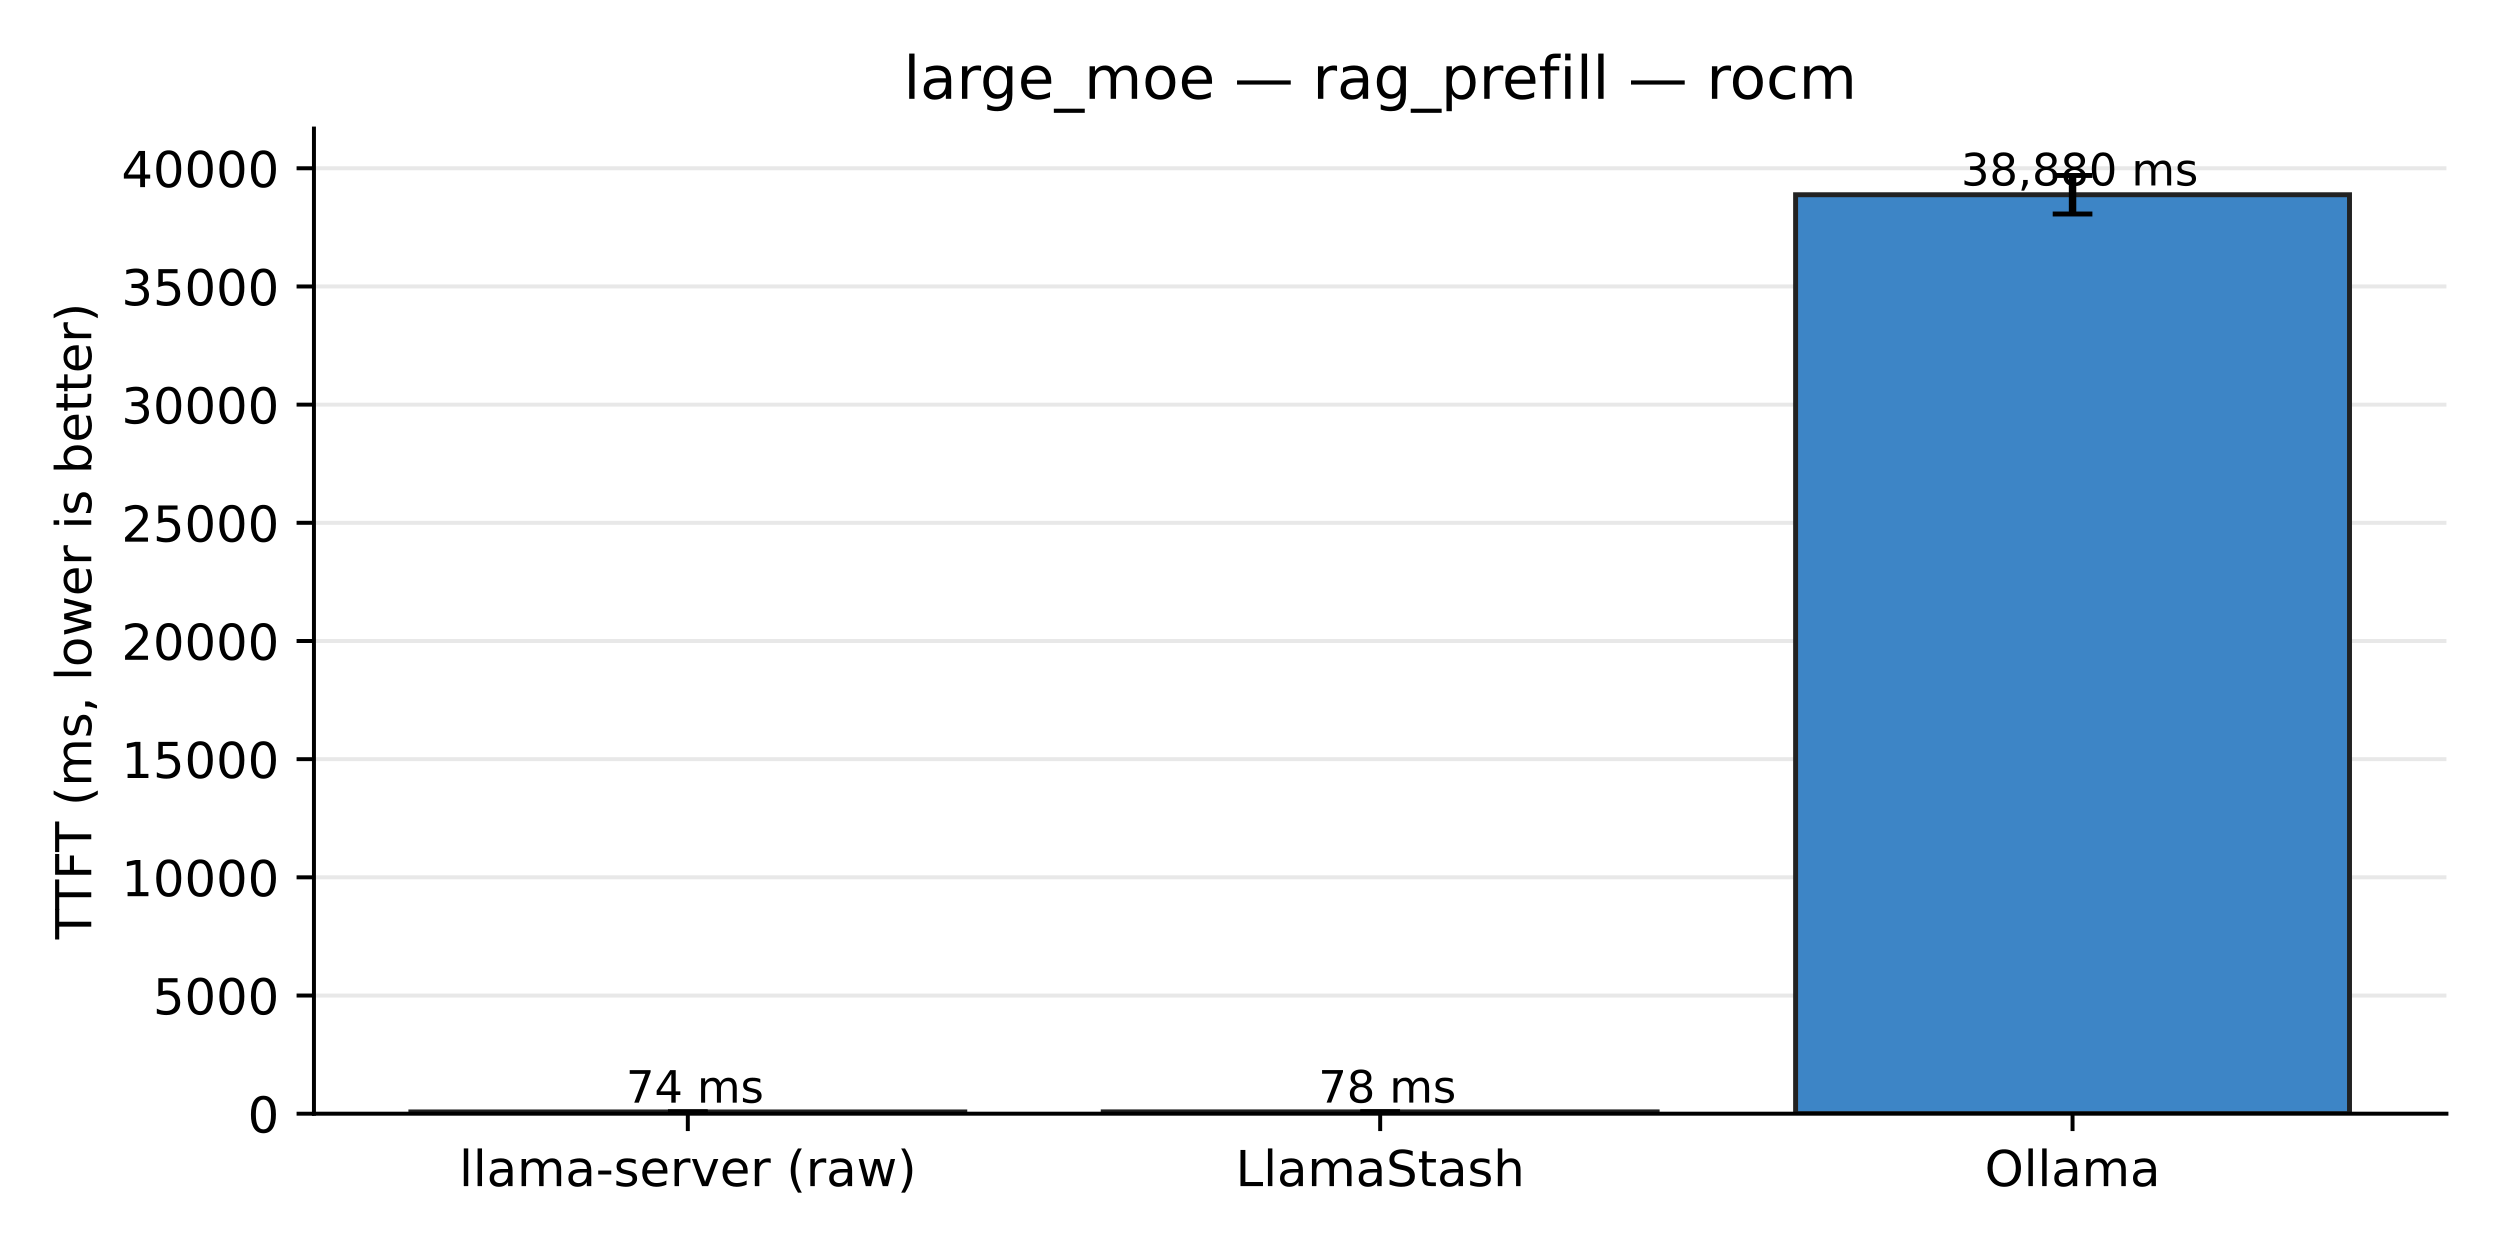
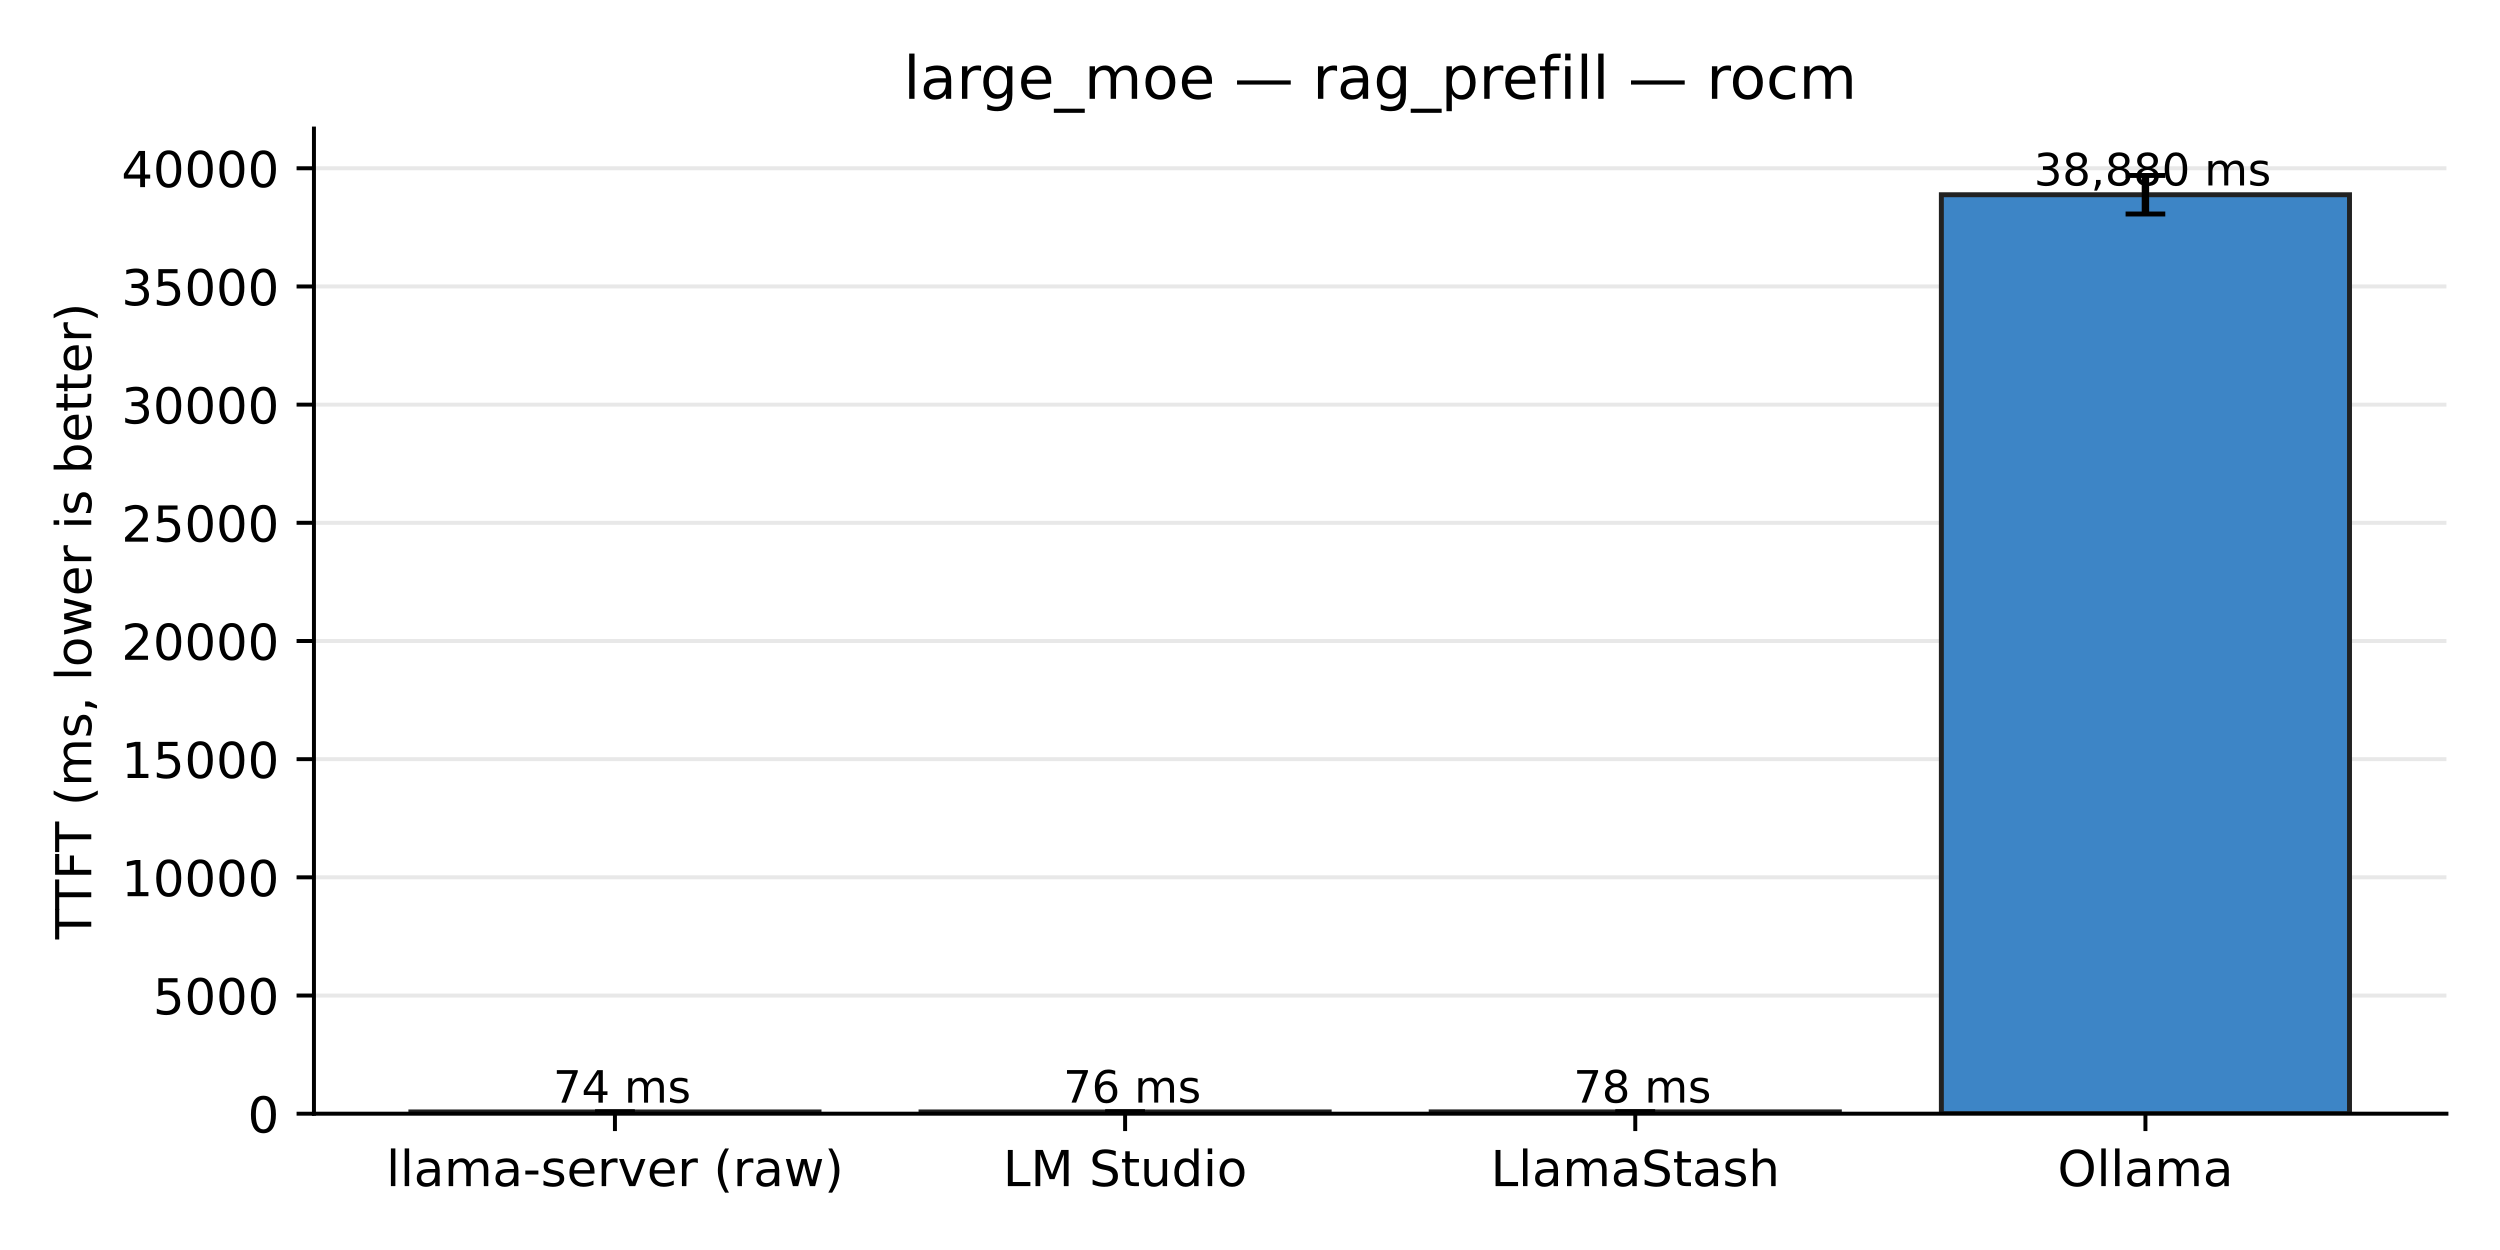
<svg xmlns="http://www.w3.org/2000/svg" xmlns:xlink="http://www.w3.org/1999/xlink" width="504pt" height="252pt" viewBox="0 0 504 252" version="1.1">
  <defs>
    <style type="text/css">*{stroke-linejoin: round; stroke-linecap: butt}</style>
  </defs>
  <g id="figure_1">
    <g id="patch_1">
      <path d="M 0 252  L 504 252  L 504 0  L 0 0  z " style="fill: #ffffff" />
    </g>
    <g id="axes_1">
      <g id="patch_2">
        <path d="M 63.291 224.522  L 493.2 224.522  L 493.2 25.918  L 63.291 25.918  z " style="fill: #ffffff" />
      </g>
      <g id="matplotlib.axis_1">
        <g id="xtick_1">
          <g id="line2d_1">
            <defs>
-               <path id="mdbee679a60" d="M 0 0  L 0 3.5  " style="stroke: #000000; stroke-width: 0.8" />
+               <path id="m049ef0903c" d="M 0 0  L 0 3.5  " style="stroke: #000000; stroke-width: 0.8" />
            </defs>
            <g>
-               <use xlink:href="#mdbee679a60" x="138.664" y="224.522" style="stroke: #000000; stroke-width: 0.8" />
+               <use xlink:href="#m049ef0903c" x="123.972" y="224.522" style="stroke: #000000; stroke-width: 0.8" />
            </g>
          </g>
          <g id="text_1">
-             <g transform="translate(92.55653 239.1203) scale(0.1 -0.1)">
+             <g transform="translate(77.8638 239.1203) scale(0.1 -0.1)">
              <defs>
                <path id="DejaVuSans-6c" d="M 603 4863  L 1178 4863  L 1178 0  L 603 0  L 603 4863  z " transform="scale(0.015625)" />
                <path id="DejaVuSans-61" d="M 2194 1759  Q 1497 1759 1228 1600  Q 959 1441 959 1056  Q 959 750 1161 570  Q 1363 391 1709 391  Q 2188 391 2477 730  Q 2766 1069 2766 1631  L 2766 1759  L 2194 1759  z M 3341 1997  L 3341 0  L 2766 0  L 2766 531  Q 2569 213 2275 61  Q 1981 -91 1556 -91  Q 1019 -91 701 211  Q 384 513 384 1019  Q 384 1609 779 1909  Q 1175 2209 1959 2209  L 2766 2209  L 2766 2266  Q 2766 2663 2505 2880  Q 2244 3097 1772 3097  Q 1472 3097 1187 3025  Q 903 2953 641 2809  L 641 3341  Q 956 3463 1253 3523  Q 1550 3584 1831 3584  Q 2591 3584 2966 3190  Q 3341 2797 3341 1997  z " transform="scale(0.015625)" />
                <path id="DejaVuSans-6d" d="M 3328 2828  Q 3544 3216 3844 3400  Q 4144 3584 4550 3584  Q 5097 3584 5394 3201  Q 5691 2819 5691 2113  L 5691 0  L 5113 0  L 5113 2094  Q 5113 2597 4934 2840  Q 4756 3084 4391 3084  Q 3944 3084 3684 2787  Q 3425 2491 3425 1978  L 3425 0  L 2847 0  L 2847 2094  Q 2847 2600 2669 2842  Q 2491 3084 2119 3084  Q 1678 3084 1418 2786  Q 1159 2488 1159 1978  L 1159 0  L 581 0  L 581 3500  L 1159 3500  L 1159 2956  Q 1356 3278 1631 3431  Q 1906 3584 2284 3584  Q 2666 3584 2933 3390  Q 3200 3197 3328 2828  z " transform="scale(0.015625)" />
                <path id="DejaVuSans-2d" d="M 313 2009  L 1997 2009  L 1997 1497  L 313 1497  L 313 2009  z " transform="scale(0.015625)" />
                <path id="DejaVuSans-73" d="M 2834 3397  L 2834 2853  Q 2591 2978 2328 3040  Q 2066 3103 1784 3103  Q 1356 3103 1142 2972  Q 928 2841 928 2578  Q 928 2378 1081 2264  Q 1234 2150 1697 2047  L 1894 2003  Q 2506 1872 2764 1633  Q 3022 1394 3022 966  Q 3022 478 2636 193  Q 2250 -91 1575 -91  Q 1294 -91 989 -36  Q 684 19 347 128  L 347 722  Q 666 556 975 473  Q 1284 391 1588 391  Q 1994 391 2212 530  Q 2431 669 2431 922  Q 2431 1156 2273 1281  Q 2116 1406 1581 1522  L 1381 1569  Q 847 1681 609 1914  Q 372 2147 372 2553  Q 372 3047 722 3315  Q 1072 3584 1716 3584  Q 2034 3584 2315 3537  Q 2597 3491 2834 3397  z " transform="scale(0.015625)" />
                <path id="DejaVuSans-65" d="M 3597 1894  L 3597 1613  L 953 1613  Q 991 1019 1311 708  Q 1631 397 2203 397  Q 2534 397 2845 478  Q 3156 559 3463 722  L 3463 178  Q 3153 47 2828 -22  Q 2503 -91 2169 -91  Q 1331 -91 842 396  Q 353 884 353 1716  Q 353 2575 817 3079  Q 1281 3584 2069 3584  Q 2775 3584 3186 3129  Q 3597 2675 3597 1894  z M 3022 2063  Q 3016 2534 2758 2815  Q 2500 3097 2075 3097  Q 1594 3097 1305 2825  Q 1016 2553 972 2059  L 3022 2063  z " transform="scale(0.015625)" />
                <path id="DejaVuSans-72" d="M 2631 2963  Q 2534 3019 2420 3045  Q 2306 3072 2169 3072  Q 1681 3072 1420 2755  Q 1159 2438 1159 1844  L 1159 0  L 581 0  L 581 3500  L 1159 3500  L 1159 2956  Q 1341 3275 1631 3429  Q 1922 3584 2338 3584  Q 2397 3584 2469 3576  Q 2541 3569 2628 3553  L 2631 2963  z " transform="scale(0.015625)" />
                <path id="DejaVuSans-76" d="M 191 3500  L 800 3500  L 1894 563  L 2988 3500  L 3597 3500  L 2284 0  L 1503 0  L 191 3500  z " transform="scale(0.015625)" />
                <path id="DejaVuSans-20" transform="scale(0.015625)" />
                <path id="DejaVuSans-28" d="M 1984 4856  Q 1566 4138 1362 3434  Q 1159 2731 1159 2009  Q 1159 1288 1364 580  Q 1569 -128 1984 -844  L 1484 -844  Q 1016 -109 783 600  Q 550 1309 550 2009  Q 550 2706 781 3412  Q 1013 4119 1484 4856  L 1984 4856  z " transform="scale(0.015625)" />
                <path id="DejaVuSans-77" d="M 269 3500  L 844 3500  L 1563 769  L 2278 3500  L 2956 3500  L 3675 769  L 4391 3500  L 4966 3500  L 4050 0  L 3372 0  L 2619 2869  L 1863 0  L 1184 0  L 269 3500  z " transform="scale(0.015625)" />
                <path id="DejaVuSans-29" d="M 513 4856  L 1013 4856  Q 1481 4119 1714 3412  Q 1947 2706 1947 2009  Q 1947 1309 1714 600  Q 1481 -109 1013 -844  L 513 -844  Q 928 -128 1133 580  Q 1338 1288 1338 2009  Q 1338 2731 1133 3434  Q 928 4138 513 4856  z " transform="scale(0.015625)" />
              </defs>
              <use xlink:href="#DejaVuSans-6c" />
              <use xlink:href="#DejaVuSans-6c" transform="translate(27.7832 0)" />
              <use xlink:href="#DejaVuSans-61" transform="translate(55.56641 0)" />
              <use xlink:href="#DejaVuSans-6d" transform="translate(116.8457 0)" />
              <use xlink:href="#DejaVuSans-61" transform="translate(214.2578 0)" />
              <use xlink:href="#DejaVuSans-2d" transform="translate(275.5371 0)" />
              <use xlink:href="#DejaVuSans-73" transform="translate(311.6211 0)" />
              <use xlink:href="#DejaVuSans-65" transform="translate(363.7207 0)" />
              <use xlink:href="#DejaVuSans-72" transform="translate(425.2441 0)" />
              <use xlink:href="#DejaVuSans-76" transform="translate(466.3574 0)" />
              <use xlink:href="#DejaVuSans-65" transform="translate(525.5371 0)" />
              <use xlink:href="#DejaVuSans-72" transform="translate(587.0605 0)" />
              <use xlink:href="#DejaVuSans-20" transform="translate(628.1738 0)" />
              <use xlink:href="#DejaVuSans-28" transform="translate(659.9609 0)" />
              <use xlink:href="#DejaVuSans-72" transform="translate(698.9746 0)" />
              <use xlink:href="#DejaVuSans-61" transform="translate(740.0879 0)" />
              <use xlink:href="#DejaVuSans-77" transform="translate(801.3672 0)" />
              <use xlink:href="#DejaVuSans-29" transform="translate(883.1543 0)" />
            </g>
          </g>
        </g>
        <g id="xtick_2">
          <g id="line2d_2">
            <g>
-               <use xlink:href="#mdbee679a60" x="278.245" y="224.522" style="stroke: #000000; stroke-width: 0.8" />
+               <use xlink:href="#m049ef0903c" x="226.821" y="224.522" style="stroke: #000000; stroke-width: 0.8" />
            </g>
          </g>
          <g id="text_2">
-             <g transform="translate(249.1 239.1203) scale(0.1 -0.1)">
+             <g transform="translate(202.2059 239.1203) scale(0.1 -0.1)">
              <defs>
                <path id="DejaVuSans-4c" d="M 628 4666  L 1259 4666  L 1259 531  L 3531 531  L 3531 0  L 628 0  L 628 4666  z " transform="scale(0.015625)" />
+                 <path id="DejaVuSans-4d" d="M 628 4666  L 1569 4666  L 2759 1491  L 3956 4666  L 4897 4666  L 4897 0  L 4281 0  L 4281 4097  L 3078 897  L 2444 897  L 1241 4097  L 1241 0  L 628 0  L 628 4666  z " transform="scale(0.015625)" />
                <path id="DejaVuSans-53" d="M 3425 4513  L 3425 3897  Q 3066 4069 2747 4153  Q 2428 4238 2131 4238  Q 1616 4238 1336 4038  Q 1056 3838 1056 3469  Q 1056 3159 1242 3001  Q 1428 2844 1947 2747  L 2328 2669  Q 3034 2534 3370 2195  Q 3706 1856 3706 1288  Q 3706 609 3251 259  Q 2797 -91 1919 -91  Q 1588 -91 1214 -16  Q 841 59 441 206  L 441 856  Q 825 641 1194 531  Q 1563 422 1919 422  Q 2459 422 2753 634  Q 3047 847 3047 1241  Q 3047 1584 2836 1778  Q 2625 1972 2144 2069  L 1759 2144  Q 1053 2284 737 2584  Q 422 2884 422 3419  Q 422 4038 858 4394  Q 1294 4750 2059 4750  Q 2388 4750 2728 4690  Q 3069 4631 3425 4513  z " transform="scale(0.015625)" />
                <path id="DejaVuSans-74" d="M 1172 4494  L 1172 3500  L 2356 3500  L 2356 3053  L 1172 3053  L 1172 1153  Q 1172 725 1289 603  Q 1406 481 1766 481  L 2356 481  L 2356 0  L 1766 0  Q 1100 0 847 248  Q 594 497 594 1153  L 594 3053  L 172 3053  L 172 3500  L 594 3500  L 594 4494  L 1172 4494  z " transform="scale(0.015625)" />
+                 <path id="DejaVuSans-75" d="M 544 1381  L 544 3500  L 1119 3500  L 1119 1403  Q 1119 906 1312 657  Q 1506 409 1894 409  Q 2359 409 2629 706  Q 2900 1003 2900 1516  L 2900 3500  L 3475 3500  L 3475 0  L 2900 0  L 2900 538  Q 2691 219 2414 64  Q 2138 -91 1772 -91  Q 1169 -91 856 284  Q 544 659 544 1381  z M 1991 3584  L 1991 3584  z " transform="scale(0.015625)" />
+                 <path id="DejaVuSans-64" d="M 2906 2969  L 2906 4863  L 3481 4863  L 3481 0  L 2906 0  L 2906 525  Q 2725 213 2448 61  Q 2172 -91 1784 -91  Q 1150 -91 751 415  Q 353 922 353 1747  Q 353 2572 751 3078  Q 1150 3584 1784 3584  Q 2172 3584 2448 3432  Q 2725 3281 2906 2969  z M 947 1747  Q 947 1113 1208 752  Q 1469 391 1925 391  Q 2381 391 2643 752  Q 2906 1113 2906 1747  Q 2906 2381 2643 2742  Q 2381 3103 1925 3103  Q 1469 3103 1208 2742  Q 947 2381 947 1747  z " transform="scale(0.015625)" />
+                 <path id="DejaVuSans-69" d="M 603 3500  L 1178 3500  L 1178 0  L 603 0  L 603 3500  z M 603 4863  L 1178 4863  L 1178 4134  L 603 4134  L 603 4863  z " transform="scale(0.015625)" />
+                 <path id="DejaVuSans-6f" d="M 1959 3097  Q 1497 3097 1228 2736  Q 959 2375 959 1747  Q 959 1119 1226 758  Q 1494 397 1959 397  Q 2419 397 2687 759  Q 2956 1122 2956 1747  Q 2956 2369 2687 2733  Q 2419 3097 1959 3097  z M 1959 3584  Q 2709 3584 3137 3096  Q 3566 2609 3566 1747  Q 3566 888 3137 398  Q 2709 -91 1959 -91  Q 1206 -91 779 398  Q 353 888 353 1747  Q 353 2609 779 3096  Q 1206 3584 1959 3584  z " transform="scale(0.015625)" />
+               </defs>
+               <use xlink:href="#DejaVuSans-4c" />
+               <use xlink:href="#DejaVuSans-4d" transform="translate(55.71289 0)" />
+               <use xlink:href="#DejaVuSans-20" transform="translate(141.9922 0)" />
+               <use xlink:href="#DejaVuSans-53" transform="translate(173.7793 0)" />
+               <use xlink:href="#DejaVuSans-74" transform="translate(237.2559 0)" />
+               <use xlink:href="#DejaVuSans-75" transform="translate(276.4648 0)" />
+               <use xlink:href="#DejaVuSans-64" transform="translate(339.8438 0)" />
+               <use xlink:href="#DejaVuSans-69" transform="translate(403.3203 0)" />
+               <use xlink:href="#DejaVuSans-6f" transform="translate(431.1035 0)" />
+             </g>
+           </g>
+         </g>
+         <g id="xtick_3">
+           <g id="line2d_3">
+             <g>
+               <use xlink:href="#m049ef0903c" x="329.67" y="224.522" style="stroke: #000000; stroke-width: 0.8" />
+             </g>
+           </g>
+           <g id="text_3">
+             <g transform="translate(300.5246 239.1203) scale(0.1 -0.1)">
+               <defs>
                <path id="DejaVuSans-68" d="M 3513 2113  L 3513 0  L 2938 0  L 2938 2094  Q 2938 2591 2744 2837  Q 2550 3084 2163 3084  Q 1697 3084 1428 2787  Q 1159 2491 1159 1978  L 1159 0  L 581 0  L 581 4863  L 1159 4863  L 1159 2956  Q 1366 3272 1645 3428  Q 1925 3584 2291 3584  Q 2894 3584 3203 3211  Q 3513 2838 3513 2113  z " transform="scale(0.015625)" />
              </defs>
              <use xlink:href="#DejaVuSans-4c" />
              <use xlink:href="#DejaVuSans-6c" transform="translate(55.71289 0)" />
              <use xlink:href="#DejaVuSans-61" transform="translate(83.49609 0)" />
              <use xlink:href="#DejaVuSans-6d" transform="translate(144.7754 0)" />
              <use xlink:href="#DejaVuSans-61" transform="translate(242.1875 0)" />
              <use xlink:href="#DejaVuSans-53" transform="translate(303.4668 0)" />
              <use xlink:href="#DejaVuSans-74" transform="translate(366.9434 0)" />
              <use xlink:href="#DejaVuSans-61" transform="translate(406.1523 0)" />
              <use xlink:href="#DejaVuSans-73" transform="translate(467.4316 0)" />
              <use xlink:href="#DejaVuSans-68" transform="translate(519.5312 0)" />
            </g>
          </g>
        </g>
-         <g id="xtick_3">
-           <g id="line2d_3">
-             <g>
-               <use xlink:href="#mdbee679a60" x="417.826" y="224.522" style="stroke: #000000; stroke-width: 0.8" />
-             </g>
-           </g>
-           <g id="text_3">
-             <g transform="translate(400.1138 239.1203) scale(0.1 -0.1)">
+         <g id="xtick_4">
+           <g id="line2d_4">
+             <g>
+               <use xlink:href="#m049ef0903c" x="432.519" y="224.522" style="stroke: #000000; stroke-width: 0.8" />
+             </g>
+           </g>
+           <g id="text_4">
+             <g transform="translate(414.8065 239.1203) scale(0.1 -0.1)">
              <defs>
                <path id="DejaVuSans-4f" d="M 2522 4238  Q 1834 4238 1429 3725  Q 1025 3213 1025 2328  Q 1025 1447 1429 934  Q 1834 422 2522 422  Q 3209 422 3611 934  Q 4013 1447 4013 2328  Q 4013 3213 3611 3725  Q 3209 4238 2522 4238  z M 2522 4750  Q 3503 4750 4090 4092  Q 4678 3434 4678 2328  Q 4678 1225 4090 567  Q 3503 -91 2522 -91  Q 1538 -91 948 565  Q 359 1222 359 2328  Q 359 3434 948 4092  Q 1538 4750 2522 4750  z " transform="scale(0.015625)" />
              </defs>
              <use xlink:href="#DejaVuSans-4f" />
              <use xlink:href="#DejaVuSans-6c" transform="translate(78.71094 0)" />
              <use xlink:href="#DejaVuSans-6c" transform="translate(106.4941 0)" />
              <use xlink:href="#DejaVuSans-61" transform="translate(134.2773 0)" />
              <use xlink:href="#DejaVuSans-6d" transform="translate(195.5566 0)" />
              <use xlink:href="#DejaVuSans-61" transform="translate(292.9688 0)" />
            </g>
          </g>
        </g>
      </g>
      <g id="matplotlib.axis_2">
        <g id="ytick_1">
-           <g id="line2d_4">
-             <path d="M 63.291 224.522  L 493.2 224.522  " clip-path="url(#p70e23e68b2)" style="fill: none; stroke: #b0b0b0; stroke-opacity: 0.3; stroke-width: 0.8; stroke-linecap: square" />
-           </g>
          <g id="line2d_5">
+             <path d="M 63.291 224.522  L 493.2 224.522  " clip-path="url(#p180b53b001)" style="fill: none; stroke: #b0b0b0; stroke-opacity: 0.3; stroke-width: 0.8; stroke-linecap: square" />
+           </g>
+           <g id="line2d_6">
            <defs>
-               <path id="m87994e96cf" d="M 0 0  L -3.5 0  " style="stroke: #000000; stroke-width: 0.8" />
+               <path id="m9bdcb699aa" d="M 0 0  L -3.5 0  " style="stroke: #000000; stroke-width: 0.8" />
            </defs>
            <g>
-               <use xlink:href="#m87994e96cf" x="63.291" y="224.522" style="stroke: #000000; stroke-width: 0.8" />
-             </g>
-           </g>
-           <g id="text_4">
+               <use xlink:href="#m9bdcb699aa" x="63.291" y="224.522" style="stroke: #000000; stroke-width: 0.8" />
+             </g>
+           </g>
+           <g id="text_5">
            <g transform="translate(49.92813 228.3211) scale(0.1 -0.1)">
              <defs>
                <path id="DejaVuSans-30" d="M 2034 4250  Q 1547 4250 1301 3770  Q 1056 3291 1056 2328  Q 1056 1369 1301 889  Q 1547 409 2034 409  Q 2525 409 2770 889  Q 3016 1369 3016 2328  Q 3016 3291 2770 3770  Q 2525 4250 2034 4250  z M 2034 4750  Q 2819 4750 3233 4129  Q 3647 3509 3647 2328  Q 3647 1150 3233 529  Q 2819 -91 2034 -91  Q 1250 -91 836 529  Q 422 1150 422 2328  Q 422 3509 836 4129  Q 1250 4750 2034 4750  z " transform="scale(0.015625)" />
              </defs>
              <use xlink:href="#DejaVuSans-30" />
            </g>
          </g>
        </g>
        <g id="ytick_2">
-           <g id="line2d_6">
-             <path d="M 63.291 200.697  L 493.2 200.697  " clip-path="url(#p70e23e68b2)" style="fill: none; stroke: #b0b0b0; stroke-opacity: 0.3; stroke-width: 0.8; stroke-linecap: square" />
-           </g>
          <g id="line2d_7">
-             <g>
-               <use xlink:href="#m87994e96cf" x="63.291" y="200.697" style="stroke: #000000; stroke-width: 0.8" />
-             </g>
-           </g>
-           <g id="text_5">
+             <path d="M 63.291 200.697  L 493.2 200.697  " clip-path="url(#p180b53b001)" style="fill: none; stroke: #b0b0b0; stroke-opacity: 0.3; stroke-width: 0.8; stroke-linecap: square" />
+           </g>
+           <g id="line2d_8">
+             <g>
+               <use xlink:href="#m9bdcb699aa" x="63.291" y="200.697" style="stroke: #000000; stroke-width: 0.8" />
+             </g>
+           </g>
+           <g id="text_6">
            <g transform="translate(30.84062 204.4964) scale(0.1 -0.1)">
              <defs>
                <path id="DejaVuSans-35" d="M 691 4666  L 3169 4666  L 3169 4134  L 1269 4134  L 1269 2991  Q 1406 3038 1543 3061  Q 1681 3084 1819 3084  Q 2600 3084 3056 2656  Q 3513 2228 3513 1497  Q 3513 744 3044 326  Q 2575 -91 1722 -91  Q 1428 -91 1123 -41  Q 819 9 494 109  L 494 744  Q 775 591 1075 516  Q 1375 441 1709 441  Q 2250 441 2565 725  Q 2881 1009 2881 1497  Q 2881 1984 2565 2268  Q 2250 2553 1709 2553  Q 1456 2553 1204 2497  Q 953 2441 691 2322  L 691 4666  z " transform="scale(0.015625)" />
              </defs>
              <use xlink:href="#DejaVuSans-35" />
              <use xlink:href="#DejaVuSans-30" transform="translate(63.62305 0)" />
              <use xlink:href="#DejaVuSans-30" transform="translate(127.2461 0)" />
              <use xlink:href="#DejaVuSans-30" transform="translate(190.8691 0)" />
            </g>
          </g>
        </g>
        <g id="ytick_3">
-           <g id="line2d_8">
-             <path d="M 63.291 176.873  L 493.2 176.873  " clip-path="url(#p70e23e68b2)" style="fill: none; stroke: #b0b0b0; stroke-opacity: 0.3; stroke-width: 0.8; stroke-linecap: square" />
-           </g>
          <g id="line2d_9">
-             <g>
-               <use xlink:href="#m87994e96cf" x="63.291" y="176.873" style="stroke: #000000; stroke-width: 0.8" />
-             </g>
-           </g>
-           <g id="text_6">
+             <path d="M 63.291 176.873  L 493.2 176.873  " clip-path="url(#p180b53b001)" style="fill: none; stroke: #b0b0b0; stroke-opacity: 0.3; stroke-width: 0.8; stroke-linecap: square" />
+           </g>
+           <g id="line2d_10">
+             <g>
+               <use xlink:href="#m9bdcb699aa" x="63.291" y="176.873" style="stroke: #000000; stroke-width: 0.8" />
+             </g>
+           </g>
+           <g id="text_7">
            <g transform="translate(24.47812 180.6717) scale(0.1 -0.1)">
              <defs>
                <path id="DejaVuSans-31" d="M 794 531  L 1825 531  L 1825 4091  L 703 3866  L 703 4441  L 1819 4666  L 2450 4666  L 2450 531  L 3481 531  L 3481 0  L 794 0  L 794 531  z " transform="scale(0.015625)" />
              </defs>
              <use xlink:href="#DejaVuSans-31" />
              <use xlink:href="#DejaVuSans-30" transform="translate(63.62305 0)" />
              <use xlink:href="#DejaVuSans-30" transform="translate(127.2461 0)" />
              <use xlink:href="#DejaVuSans-30" transform="translate(190.8691 0)" />
              <use xlink:href="#DejaVuSans-30" transform="translate(254.4922 0)" />
            </g>
          </g>
        </g>
        <g id="ytick_4">
-           <g id="line2d_10">
-             <path d="M 63.291 153.048  L 493.2 153.048  " clip-path="url(#p70e23e68b2)" style="fill: none; stroke: #b0b0b0; stroke-opacity: 0.3; stroke-width: 0.8; stroke-linecap: square" />
-           </g>
          <g id="line2d_11">
-             <g>
-               <use xlink:href="#m87994e96cf" x="63.291" y="153.048" style="stroke: #000000; stroke-width: 0.8" />
-             </g>
-           </g>
-           <g id="text_7">
+             <path d="M 63.291 153.048  L 493.2 153.048  " clip-path="url(#p180b53b001)" style="fill: none; stroke: #b0b0b0; stroke-opacity: 0.3; stroke-width: 0.8; stroke-linecap: square" />
+           </g>
+           <g id="line2d_12">
+             <g>
+               <use xlink:href="#m9bdcb699aa" x="63.291" y="153.048" style="stroke: #000000; stroke-width: 0.8" />
+             </g>
+           </g>
+           <g id="text_8">
            <g transform="translate(24.47812 156.8471) scale(0.1 -0.1)">
              <use xlink:href="#DejaVuSans-31" />
              <use xlink:href="#DejaVuSans-35" transform="translate(63.62305 0)" />
              <use xlink:href="#DejaVuSans-30" transform="translate(127.2461 0)" />
              <use xlink:href="#DejaVuSans-30" transform="translate(190.8691 0)" />
              <use xlink:href="#DejaVuSans-30" transform="translate(254.4922 0)" />
            </g>
          </g>
        </g>
        <g id="ytick_5">
-           <g id="line2d_12">
-             <path d="M 63.291 129.223  L 493.2 129.223  " clip-path="url(#p70e23e68b2)" style="fill: none; stroke: #b0b0b0; stroke-opacity: 0.3; stroke-width: 0.8; stroke-linecap: square" />
-           </g>
          <g id="line2d_13">
-             <g>
-               <use xlink:href="#m87994e96cf" x="63.291" y="129.223" style="stroke: #000000; stroke-width: 0.8" />
-             </g>
-           </g>
-           <g id="text_8">
+             <path d="M 63.291 129.223  L 493.2 129.223  " clip-path="url(#p180b53b001)" style="fill: none; stroke: #b0b0b0; stroke-opacity: 0.3; stroke-width: 0.8; stroke-linecap: square" />
+           </g>
+           <g id="line2d_14">
+             <g>
+               <use xlink:href="#m9bdcb699aa" x="63.291" y="129.223" style="stroke: #000000; stroke-width: 0.8" />
+             </g>
+           </g>
+           <g id="text_9">
            <g transform="translate(24.47812 133.0224) scale(0.1 -0.1)">
              <defs>
                <path id="DejaVuSans-32" d="M 1228 531  L 3431 531  L 3431 0  L 469 0  L 469 531  Q 828 903 1448 1529  Q 2069 2156 2228 2338  Q 2531 2678 2651 2914  Q 2772 3150 2772 3378  Q 2772 3750 2511 3984  Q 2250 4219 1831 4219  Q 1534 4219 1204 4116  Q 875 4013 500 3803  L 500 4441  Q 881 4594 1212 4672  Q 1544 4750 1819 4750  Q 2544 4750 2975 4387  Q 3406 4025 3406 3419  Q 3406 3131 3298 2873  Q 3191 2616 2906 2266  Q 2828 2175 2409 1742  Q 1991 1309 1228 531  z " transform="scale(0.015625)" />
              </defs>
              <use xlink:href="#DejaVuSans-32" />
              <use xlink:href="#DejaVuSans-30" transform="translate(63.62305 0)" />
              <use xlink:href="#DejaVuSans-30" transform="translate(127.2461 0)" />
              <use xlink:href="#DejaVuSans-30" transform="translate(190.8691 0)" />
              <use xlink:href="#DejaVuSans-30" transform="translate(254.4922 0)" />
            </g>
          </g>
        </g>
        <g id="ytick_6">
-           <g id="line2d_14">
-             <path d="M 63.291 105.398  L 493.2 105.398  " clip-path="url(#p70e23e68b2)" style="fill: none; stroke: #b0b0b0; stroke-opacity: 0.3; stroke-width: 0.8; stroke-linecap: square" />
-           </g>
          <g id="line2d_15">
-             <g>
-               <use xlink:href="#m87994e96cf" x="63.291" y="105.398" style="stroke: #000000; stroke-width: 0.8" />
-             </g>
-           </g>
-           <g id="text_9">
+             <path d="M 63.291 105.398  L 493.2 105.398  " clip-path="url(#p180b53b001)" style="fill: none; stroke: #b0b0b0; stroke-opacity: 0.3; stroke-width: 0.8; stroke-linecap: square" />
+           </g>
+           <g id="line2d_16">
+             <g>
+               <use xlink:href="#m9bdcb699aa" x="63.291" y="105.398" style="stroke: #000000; stroke-width: 0.8" />
+             </g>
+           </g>
+           <g id="text_10">
            <g transform="translate(24.47812 109.1977) scale(0.1 -0.1)">
              <use xlink:href="#DejaVuSans-32" />
              <use xlink:href="#DejaVuSans-35" transform="translate(63.62305 0)" />
              <use xlink:href="#DejaVuSans-30" transform="translate(127.2461 0)" />
              <use xlink:href="#DejaVuSans-30" transform="translate(190.8691 0)" />
              <use xlink:href="#DejaVuSans-30" transform="translate(254.4922 0)" />
            </g>
          </g>
        </g>
        <g id="ytick_7">
-           <g id="line2d_16">
-             <path d="M 63.291 81.574  L 493.2 81.574  " clip-path="url(#p70e23e68b2)" style="fill: none; stroke: #b0b0b0; stroke-opacity: 0.3; stroke-width: 0.8; stroke-linecap: square" />
-           </g>
          <g id="line2d_17">
-             <g>
-               <use xlink:href="#m87994e96cf" x="63.291" y="81.574" style="stroke: #000000; stroke-width: 0.8" />
-             </g>
-           </g>
-           <g id="text_10">
+             <path d="M 63.291 81.574  L 493.2 81.574  " clip-path="url(#p180b53b001)" style="fill: none; stroke: #b0b0b0; stroke-opacity: 0.3; stroke-width: 0.8; stroke-linecap: square" />
+           </g>
+           <g id="line2d_18">
+             <g>
+               <use xlink:href="#m9bdcb699aa" x="63.291" y="81.574" style="stroke: #000000; stroke-width: 0.8" />
+             </g>
+           </g>
+           <g id="text_11">
            <g transform="translate(24.47812 85.37301) scale(0.1 -0.1)">
              <defs>
                <path id="DejaVuSans-33" d="M 2597 2516  Q 3050 2419 3304 2112  Q 3559 1806 3559 1356  Q 3559 666 3084 287  Q 2609 -91 1734 -91  Q 1441 -91 1130 -33  Q 819 25 488 141  L 488 750  Q 750 597 1062 519  Q 1375 441 1716 441  Q 2309 441 2620 675  Q 2931 909 2931 1356  Q 2931 1769 2642 2001  Q 2353 2234 1838 2234  L 1294 2234  L 1294 2753  L 1863 2753  Q 2328 2753 2575 2939  Q 2822 3125 2822 3475  Q 2822 3834 2567 4026  Q 2313 4219 1838 4219  Q 1578 4219 1281 4162  Q 984 4106 628 3988  L 628 4550  Q 988 4650 1302 4700  Q 1616 4750 1894 4750  Q 2613 4750 3031 4423  Q 3450 4097 3450 3541  Q 3450 3153 3228 2886  Q 3006 2619 2597 2516  z " transform="scale(0.015625)" />
              </defs>
              <use xlink:href="#DejaVuSans-33" />
              <use xlink:href="#DejaVuSans-30" transform="translate(63.62305 0)" />
              <use xlink:href="#DejaVuSans-30" transform="translate(127.2461 0)" />
              <use xlink:href="#DejaVuSans-30" transform="translate(190.8691 0)" />
              <use xlink:href="#DejaVuSans-30" transform="translate(254.4922 0)" />
            </g>
          </g>
        </g>
        <g id="ytick_8">
-           <g id="line2d_18">
-             <path d="M 63.291 57.749  L 493.2 57.749  " clip-path="url(#p70e23e68b2)" style="fill: none; stroke: #b0b0b0; stroke-opacity: 0.3; stroke-width: 0.8; stroke-linecap: square" />
-           </g>
          <g id="line2d_19">
-             <g>
-               <use xlink:href="#m87994e96cf" x="63.291" y="57.749" style="stroke: #000000; stroke-width: 0.8" />
-             </g>
-           </g>
-           <g id="text_11">
+             <path d="M 63.291 57.749  L 493.2 57.749  " clip-path="url(#p180b53b001)" style="fill: none; stroke: #b0b0b0; stroke-opacity: 0.3; stroke-width: 0.8; stroke-linecap: square" />
+           </g>
+           <g id="line2d_20">
+             <g>
+               <use xlink:href="#m9bdcb699aa" x="63.291" y="57.749" style="stroke: #000000; stroke-width: 0.8" />
+             </g>
+           </g>
+           <g id="text_12">
            <g transform="translate(24.47812 61.54833) scale(0.1 -0.1)">
              <use xlink:href="#DejaVuSans-33" />
              <use xlink:href="#DejaVuSans-35" transform="translate(63.62305 0)" />
              <use xlink:href="#DejaVuSans-30" transform="translate(127.2461 0)" />
              <use xlink:href="#DejaVuSans-30" transform="translate(190.8691 0)" />
              <use xlink:href="#DejaVuSans-30" transform="translate(254.4922 0)" />
            </g>
          </g>
        </g>
        <g id="ytick_9">
-           <g id="line2d_20">
-             <path d="M 63.291 33.924  L 493.2 33.924  " clip-path="url(#p70e23e68b2)" style="fill: none; stroke: #b0b0b0; stroke-opacity: 0.3; stroke-width: 0.8; stroke-linecap: square" />
-           </g>
          <g id="line2d_21">
-             <g>
-               <use xlink:href="#m87994e96cf" x="63.291" y="33.924" style="stroke: #000000; stroke-width: 0.8" />
-             </g>
-           </g>
-           <g id="text_12">
+             <path d="M 63.291 33.924  L 493.2 33.924  " clip-path="url(#p180b53b001)" style="fill: none; stroke: #b0b0b0; stroke-opacity: 0.3; stroke-width: 0.8; stroke-linecap: square" />
+           </g>
+           <g id="line2d_22">
+             <g>
+               <use xlink:href="#m9bdcb699aa" x="63.291" y="33.924" style="stroke: #000000; stroke-width: 0.8" />
+             </g>
+           </g>
+           <g id="text_13">
            <g transform="translate(24.47812 37.72365) scale(0.1 -0.1)">
              <defs>
                <path id="DejaVuSans-34" d="M 2419 4116  L 825 1625  L 2419 1625  L 2419 4116  z M 2253 4666  L 3047 4666  L 3047 1625  L 3713 1625  L 3713 1100  L 3047 1100  L 3047 0  L 2419 0  L 2419 1100  L 313 1100  L 313 1709  L 2253 4666  z " transform="scale(0.015625)" />
              </defs>
              <use xlink:href="#DejaVuSans-34" />
              <use xlink:href="#DejaVuSans-30" transform="translate(63.62305 0)" />
              <use xlink:href="#DejaVuSans-30" transform="translate(127.2461 0)" />
              <use xlink:href="#DejaVuSans-30" transform="translate(190.8691 0)" />
              <use xlink:href="#DejaVuSans-30" transform="translate(254.4922 0)" />
            </g>
          </g>
        </g>
-         <g id="text_13">
+         <g id="text_14">
          <g transform="translate(18.39844 189.3708) rotate(-90) scale(0.1 -0.1)">
            <defs>
              <path id="DejaVuSans-54" d="M -19 4666  L 3928 4666  L 3928 4134  L 2272 4134  L 2272 0  L 1638 0  L 1638 4134  L -19 4134  L -19 4666  z " transform="scale(0.015625)" />
              <path id="DejaVuSans-46" d="M 628 4666  L 3309 4666  L 3309 4134  L 1259 4134  L 1259 2759  L 3109 2759  L 3109 2228  L 1259 2228  L 1259 0  L 628 0  L 628 4666  z " transform="scale(0.015625)" />
              <path id="DejaVuSans-2c" d="M 750 794  L 1409 794  L 1409 256  L 897 -744  L 494 -744  L 750 256  L 750 794  z " transform="scale(0.015625)" />
-               <path id="DejaVuSans-6f" d="M 1959 3097  Q 1497 3097 1228 2736  Q 959 2375 959 1747  Q 959 1119 1226 758  Q 1494 397 1959 397  Q 2419 397 2687 759  Q 2956 1122 2956 1747  Q 2956 2369 2687 2733  Q 2419 3097 1959 3097  z M 1959 3584  Q 2709 3584 3137 3096  Q 3566 2609 3566 1747  Q 3566 888 3137 398  Q 2709 -91 1959 -91  Q 1206 -91 779 398  Q 353 888 353 1747  Q 353 2609 779 3096  Q 1206 3584 1959 3584  z " transform="scale(0.015625)" />
-               <path id="DejaVuSans-69" d="M 603 3500  L 1178 3500  L 1178 0  L 603 0  L 603 3500  z M 603 4863  L 1178 4863  L 1178 4134  L 603 4134  L 603 4863  z " transform="scale(0.015625)" />
              <path id="DejaVuSans-62" d="M 3116 1747  Q 3116 2381 2855 2742  Q 2594 3103 2138 3103  Q 1681 3103 1420 2742  Q 1159 2381 1159 1747  Q 1159 1113 1420 752  Q 1681 391 2138 391  Q 2594 391 2855 752  Q 3116 1113 3116 1747  z M 1159 2969  Q 1341 3281 1617 3432  Q 1894 3584 2278 3584  Q 2916 3584 3314 3078  Q 3713 2572 3713 1747  Q 3713 922 3314 415  Q 2916 -91 2278 -91  Q 1894 -91 1617 61  Q 1341 213 1159 525  L 1159 0  L 581 0  L 581 4863  L 1159 4863  L 1159 2969  z " transform="scale(0.015625)" />
            </defs>
            <use xlink:href="#DejaVuSans-54" />
            <use xlink:href="#DejaVuSans-54" transform="translate(59.33398 0)" />
            <use xlink:href="#DejaVuSans-46" transform="translate(120.418 0)" />
            <use xlink:href="#DejaVuSans-54" transform="translate(176.1875 0)" />
            <use xlink:href="#DejaVuSans-20" transform="translate(237.2715 0)" />
            <use xlink:href="#DejaVuSans-28" transform="translate(269.0586 0)" />
            <use xlink:href="#DejaVuSans-6d" transform="translate(308.0723 0)" />
            <use xlink:href="#DejaVuSans-73" transform="translate(405.4844 0)" />
            <use xlink:href="#DejaVuSans-2c" transform="translate(457.584 0)" />
            <use xlink:href="#DejaVuSans-20" transform="translate(489.3711 0)" />
            <use xlink:href="#DejaVuSans-6c" transform="translate(521.1582 0)" />
            <use xlink:href="#DejaVuSans-6f" transform="translate(548.9414 0)" />
            <use xlink:href="#DejaVuSans-77" transform="translate(610.123 0)" />
            <use xlink:href="#DejaVuSans-65" transform="translate(691.9102 0)" />
            <use xlink:href="#DejaVuSans-72" transform="translate(753.4336 0)" />
            <use xlink:href="#DejaVuSans-20" transform="translate(794.5469 0)" />
            <use xlink:href="#DejaVuSans-69" transform="translate(826.334 0)" />
            <use xlink:href="#DejaVuSans-73" transform="translate(854.1172 0)" />
            <use xlink:href="#DejaVuSans-20" transform="translate(906.2168 0)" />
            <use xlink:href="#DejaVuSans-62" transform="translate(938.0039 0)" />
            <use xlink:href="#DejaVuSans-65" transform="translate(1001.48 0)" />
            <use xlink:href="#DejaVuSans-74" transform="translate(1063.004 0)" />
            <use xlink:href="#DejaVuSans-74" transform="translate(1102.213 0)" />
            <use xlink:href="#DejaVuSans-65" transform="translate(1141.422 0)" />
            <use xlink:href="#DejaVuSans-72" transform="translate(1202.945 0)" />
            <use xlink:href="#DejaVuSans-29" transform="translate(1244.059 0)" />
          </g>
        </g>
      </g>
      <g id="patch_3">
-         <path d="M 82.832 224.522  L 194.497 224.522  L 194.497 224.171  L 82.832 224.171  z " clip-path="url(#p70e23e68b2)" style="fill: #6aa84f; stroke: #222222; stroke-linejoin: miter" />
+         <path d="M 82.832 224.522  L 165.111 224.522  L 165.111 224.171  L 82.832 224.171  z " clip-path="url(#p180b53b001)" style="fill: #6aa84f; stroke: #222222; stroke-linejoin: miter" />
      </g>
      <g id="patch_4">
-         <path d="M 222.413 224.522  L 334.078 224.522  L 334.078 224.152  L 222.413 224.152  z " clip-path="url(#p70e23e68b2)" style="fill: #e69138; stroke: #222222; stroke-linejoin: miter" />
+         <path d="M 185.681 224.522  L 267.96 224.522  L 267.96 224.162  L 185.681 224.162  z " clip-path="url(#p180b53b001)" style="fill: #a64d79; stroke: #222222; stroke-linejoin: miter" />
      </g>
      <g id="patch_5">
-         <path d="M 361.994 224.522  L 473.659 224.522  L 473.659 39.259  L 361.994 39.259  z " clip-path="url(#p70e23e68b2)" style="fill: #3d85c6; stroke: #222222; stroke-linejoin: miter" />
+         <path d="M 288.53 224.522  L 370.81 224.522  L 370.81 224.152  L 288.53 224.152  z " clip-path="url(#p180b53b001)" style="fill: #e69138; stroke: #222222; stroke-linejoin: miter" />
+       </g>
+       <g id="patch_6">
+         <path d="M 391.379 224.522  L 473.659 224.522  L 473.659 39.259  L 391.379 39.259  z " clip-path="url(#p180b53b001)" style="fill: #3d85c6; stroke: #222222; stroke-linejoin: miter" />
      </g>
      <g id="LineCollection_1">
-         <path d="M 138.664 224.175  L 138.664 224.166  " clip-path="url(#p70e23e68b2)" style="fill: none; stroke: #000000; stroke-width: 1.5" />
-         <path d="M 278.245 224.155  L 278.245 224.15  " clip-path="url(#p70e23e68b2)" style="fill: none; stroke: #000000; stroke-width: 1.5" />
-         <path d="M 417.826 43.143  L 417.826 35.375  " clip-path="url(#p70e23e68b2)" style="fill: none; stroke: #000000; stroke-width: 1.5" />
-       </g>
-       <g id="line2d_22">
+         <path d="M 123.972 224.175  L 123.972 224.166  " clip-path="url(#p180b53b001)" style="fill: none; stroke: #000000; stroke-width: 1.5" />
+         <path d="M 226.821 224.171  L 226.821 224.152  " clip-path="url(#p180b53b001)" style="fill: none; stroke: #000000; stroke-width: 1.5" />
+         <path d="M 329.67 224.155  L 329.67 224.15  " clip-path="url(#p180b53b001)" style="fill: none; stroke: #000000; stroke-width: 1.5" />
+         <path d="M 432.519 43.143  L 432.519 35.375  " clip-path="url(#p180b53b001)" style="fill: none; stroke: #000000; stroke-width: 1.5" />
+       </g>
+       <g id="line2d_23">
        <defs>
-           <path id="mc0b4c52742" d="M 4 0  L -4 -0  " style="stroke: #000000" />
+           <path id="m0296b3c364" d="M 4 0  L -4 -0  " style="stroke: #000000" />
        </defs>
-         <g clip-path="url(#p70e23e68b2)">
-           <use xlink:href="#mc0b4c52742" x="138.664" y="224.175" style="fill: #1f77b4; stroke: #000000" />
-           <use xlink:href="#mc0b4c52742" x="278.245" y="224.155" style="fill: #1f77b4; stroke: #000000" />
-           <use xlink:href="#mc0b4c52742" x="417.826" y="43.143" style="fill: #1f77b4; stroke: #000000" />
-         </g>
-       </g>
-       <g id="line2d_23">
-         <g clip-path="url(#p70e23e68b2)">
-           <use xlink:href="#mc0b4c52742" x="138.664" y="224.166" style="fill: #1f77b4; stroke: #000000" />
-           <use xlink:href="#mc0b4c52742" x="278.245" y="224.15" style="fill: #1f77b4; stroke: #000000" />
-           <use xlink:href="#mc0b4c52742" x="417.826" y="35.375" style="fill: #1f77b4; stroke: #000000" />
-         </g>
-       </g>
-       <g id="patch_6">
+         <g clip-path="url(#p180b53b001)">
+           <use xlink:href="#m0296b3c364" x="123.972" y="224.175" style="fill: #1f77b4; stroke: #000000" />
+           <use xlink:href="#m0296b3c364" x="226.821" y="224.171" style="fill: #1f77b4; stroke: #000000" />
+           <use xlink:href="#m0296b3c364" x="329.67" y="224.155" style="fill: #1f77b4; stroke: #000000" />
+           <use xlink:href="#m0296b3c364" x="432.519" y="43.143" style="fill: #1f77b4; stroke: #000000" />
+         </g>
+       </g>
+       <g id="line2d_24">
+         <g clip-path="url(#p180b53b001)">
+           <use xlink:href="#m0296b3c364" x="123.972" y="224.166" style="fill: #1f77b4; stroke: #000000" />
+           <use xlink:href="#m0296b3c364" x="226.821" y="224.152" style="fill: #1f77b4; stroke: #000000" />
+           <use xlink:href="#m0296b3c364" x="329.67" y="224.15" style="fill: #1f77b4; stroke: #000000" />
+           <use xlink:href="#m0296b3c364" x="432.519" y="35.375" style="fill: #1f77b4; stroke: #000000" />
+         </g>
+       </g>
+       <g id="patch_7">
        <path d="M 63.291 224.522  L 63.291 25.918  " style="fill: none; stroke: #000000; stroke-width: 0.8; stroke-linejoin: miter; stroke-linecap: square" />
      </g>
-       <g id="patch_7">
+       <g id="patch_8">
        <path d="M 63.291 224.522  L 493.2 224.522  " style="fill: none; stroke: #000000; stroke-width: 0.8; stroke-linejoin: miter; stroke-linecap: square" />
      </g>
-       <g id="text_14">
-         <g transform="translate(123.3503 222.2991) scale(0.09 -0.09)">
+       <g id="text_15">
+         <g transform="translate(108.6576 222.2991) scale(0.09 -0.09)">
          <defs>
            <path id="DejaVuSans-37" d="M 525 4666  L 3525 4666  L 3525 4397  L 1831 0  L 1172 0  L 2766 4134  L 525 4134  L 525 4666  z " transform="scale(0.015625)" />
          </defs>
          <use xlink:href="#DejaVuSans-20" />
          <use xlink:href="#DejaVuSans-37" transform="translate(31.78711 0)" />
          <use xlink:href="#DejaVuSans-34" transform="translate(95.41016 0)" />
          <use xlink:href="#DejaVuSans-20" transform="translate(159.0332 0)" />
          <use xlink:href="#DejaVuSans-6d" transform="translate(190.8203 0)" />
          <use xlink:href="#DejaVuSans-73" transform="translate(288.2324 0)" />
        </g>
      </g>
-       <g id="text_15">
-         <g transform="translate(262.9312 222.2806) scale(0.09 -0.09)">
+       <g id="text_16">
+         <g transform="translate(211.5067 222.2898) scale(0.09 -0.09)">
+           <defs>
+             <path id="DejaVuSans-36" d="M 2113 2584  Q 1688 2584 1439 2293  Q 1191 2003 1191 1497  Q 1191 994 1439 701  Q 1688 409 2113 409  Q 2538 409 2786 701  Q 3034 994 3034 1497  Q 3034 2003 2786 2293  Q 2538 2584 2113 2584  z M 3366 4563  L 3366 3988  Q 3128 4100 2886 4159  Q 2644 4219 2406 4219  Q 1781 4219 1451 3797  Q 1122 3375 1075 2522  Q 1259 2794 1537 2939  Q 1816 3084 2150 3084  Q 2853 3084 3261 2657  Q 3669 2231 3669 1497  Q 3669 778 3244 343  Q 2819 -91 2113 -91  Q 1303 -91 875 529  Q 447 1150 447 2328  Q 447 3434 972 4092  Q 1497 4750 2381 4750  Q 2619 4750 2861 4703  Q 3103 4656 3366 4563  z " transform="scale(0.015625)" />
+           </defs>
+           <use xlink:href="#DejaVuSans-20" />
+           <use xlink:href="#DejaVuSans-37" transform="translate(31.78711 0)" />
+           <use xlink:href="#DejaVuSans-36" transform="translate(95.41016 0)" />
+           <use xlink:href="#DejaVuSans-20" transform="translate(159.0332 0)" />
+           <use xlink:href="#DejaVuSans-6d" transform="translate(190.8203 0)" />
+           <use xlink:href="#DejaVuSans-73" transform="translate(288.2324 0)" />
+         </g>
+       </g>
+       <g id="text_17">
+         <g transform="translate(314.3558 222.2806) scale(0.09 -0.09)">
          <defs>
            <path id="DejaVuSans-38" d="M 2034 2216  Q 1584 2216 1326 1975  Q 1069 1734 1069 1313  Q 1069 891 1326 650  Q 1584 409 2034 409  Q 2484 409 2743 651  Q 3003 894 3003 1313  Q 3003 1734 2745 1975  Q 2488 2216 2034 2216  z M 1403 2484  Q 997 2584 770 2862  Q 544 3141 544 3541  Q 544 4100 942 4425  Q 1341 4750 2034 4750  Q 2731 4750 3128 4425  Q 3525 4100 3525 3541  Q 3525 3141 3298 2862  Q 3072 2584 2669 2484  Q 3125 2378 3379 2068  Q 3634 1759 3634 1313  Q 3634 634 3220 271  Q 2806 -91 2034 -91  Q 1263 -91 848 271  Q 434 634 434 1313  Q 434 1759 690 2068  Q 947 2378 1403 2484  z M 1172 3481  Q 1172 3119 1398 2916  Q 1625 2713 2034 2713  Q 2441 2713 2670 2916  Q 2900 3119 2900 3481  Q 2900 3844 2670 4047  Q 2441 4250 2034 4250  Q 1625 4250 1398 4047  Q 1172 3844 1172 3481  z " transform="scale(0.015625)" />
          </defs>
          <use xlink:href="#DejaVuSans-20" />
          <use xlink:href="#DejaVuSans-37" transform="translate(31.78711 0)" />
          <use xlink:href="#DejaVuSans-38" transform="translate(95.41016 0)" />
          <use xlink:href="#DejaVuSans-20" transform="translate(159.0332 0)" />
          <use xlink:href="#DejaVuSans-6d" transform="translate(190.8203 0)" />
          <use xlink:href="#DejaVuSans-73" transform="translate(288.2324 0)" />
        </g>
      </g>
-       <g id="text_16">
-         <g transform="translate(392.4927 37.38772) scale(0.09 -0.09)">
+       <g id="text_18">
+         <g transform="translate(407.1854 37.38772) scale(0.09 -0.09)">
          <use xlink:href="#DejaVuSans-20" />
          <use xlink:href="#DejaVuSans-33" transform="translate(31.78711 0)" />
          <use xlink:href="#DejaVuSans-38" transform="translate(95.41016 0)" />
          <use xlink:href="#DejaVuSans-2c" transform="translate(159.0332 0)" />
          <use xlink:href="#DejaVuSans-38" transform="translate(190.8203 0)" />
          <use xlink:href="#DejaVuSans-38" transform="translate(254.4434 0)" />
          <use xlink:href="#DejaVuSans-30" transform="translate(318.0664 0)" />
          <use xlink:href="#DejaVuSans-20" transform="translate(381.6895 0)" />
          <use xlink:href="#DejaVuSans-6d" transform="translate(413.4766 0)" />
          <use xlink:href="#DejaVuSans-73" transform="translate(510.8887 0)" />
        </g>
      </g>
-       <g id="text_17">
+       <g id="text_19">
        <g transform="translate(182.16 19.91812) scale(0.12 -0.12)">
          <defs>
            <path id="DejaVuSans-67" d="M 2906 1791  Q 2906 2416 2648 2759  Q 2391 3103 1925 3103  Q 1463 3103 1205 2759  Q 947 2416 947 1791  Q 947 1169 1205 825  Q 1463 481 1925 481  Q 2391 481 2648 825  Q 2906 1169 2906 1791  z M 3481 434  Q 3481 -459 3084 -895  Q 2688 -1331 1869 -1331  Q 1566 -1331 1297 -1286  Q 1028 -1241 775 -1147  L 775 -588  Q 1028 -725 1275 -790  Q 1522 -856 1778 -856  Q 2344 -856 2625 -561  Q 2906 -266 2906 331  L 2906 616  Q 2728 306 2450 153  Q 2172 0 1784 0  Q 1141 0 747 490  Q 353 981 353 1791  Q 353 2603 747 3093  Q 1141 3584 1784 3584  Q 2172 3584 2450 3431  Q 2728 3278 2906 2969  L 2906 3500  L 3481 3500  L 3481 434  z " transform="scale(0.015625)" />
            <path id="DejaVuSans-5f" d="M 3263 -1063  L 3263 -1509  L -63 -1509  L -63 -1063  L 3263 -1063  z " transform="scale(0.015625)" />
            <path id="DejaVuSans-2014" d="M 313 1978  L 6088 1978  L 6088 1528  L 313 1528  L 313 1978  z " transform="scale(0.015625)" />
            <path id="DejaVuSans-70" d="M 1159 525  L 1159 -1331  L 581 -1331  L 581 3500  L 1159 3500  L 1159 2969  Q 1341 3281 1617 3432  Q 1894 3584 2278 3584  Q 2916 3584 3314 3078  Q 3713 2572 3713 1747  Q 3713 922 3314 415  Q 2916 -91 2278 -91  Q 1894 -91 1617 61  Q 1341 213 1159 525  z M 3116 1747  Q 3116 2381 2855 2742  Q 2594 3103 2138 3103  Q 1681 3103 1420 2742  Q 1159 2381 1159 1747  Q 1159 1113 1420 752  Q 1681 391 2138 391  Q 2594 391 2855 752  Q 3116 1113 3116 1747  z " transform="scale(0.015625)" />
            <path id="DejaVuSans-66" d="M 2375 4863  L 2375 4384  L 1825 4384  Q 1516 4384 1395 4259  Q 1275 4134 1275 3809  L 1275 3500  L 2222 3500  L 2222 3053  L 1275 3053  L 1275 0  L 697 0  L 697 3053  L 147 3053  L 147 3500  L 697 3500  L 697 3744  Q 697 4328 969 4595  Q 1241 4863 1831 4863  L 2375 4863  z " transform="scale(0.015625)" />
            <path id="DejaVuSans-63" d="M 3122 3366  L 3122 2828  Q 2878 2963 2633 3030  Q 2388 3097 2138 3097  Q 1578 3097 1268 2742  Q 959 2388 959 1747  Q 959 1106 1268 751  Q 1578 397 2138 397  Q 2388 397 2633 464  Q 2878 531 3122 666  L 3122 134  Q 2881 22 2623 -34  Q 2366 -91 2075 -91  Q 1284 -91 818 406  Q 353 903 353 1747  Q 353 2603 823 3093  Q 1294 3584 2113 3584  Q 2378 3584 2631 3529  Q 2884 3475 3122 3366  z " transform="scale(0.015625)" />
          </defs>
          <use xlink:href="#DejaVuSans-6c" />
          <use xlink:href="#DejaVuSans-61" transform="translate(27.7832 0)" />
          <use xlink:href="#DejaVuSans-72" transform="translate(89.0625 0)" />
          <use xlink:href="#DejaVuSans-67" transform="translate(128.4258 0)" />
          <use xlink:href="#DejaVuSans-65" transform="translate(191.9023 0)" />
          <use xlink:href="#DejaVuSans-5f" transform="translate(253.4258 0)" />
          <use xlink:href="#DejaVuSans-6d" transform="translate(303.4258 0)" />
          <use xlink:href="#DejaVuSans-6f" transform="translate(400.8379 0)" />
          <use xlink:href="#DejaVuSans-65" transform="translate(462.0195 0)" />
          <use xlink:href="#DejaVuSans-20" transform="translate(523.543 0)" />
          <use xlink:href="#DejaVuSans-2014" transform="translate(555.3301 0)" />
          <use xlink:href="#DejaVuSans-20" transform="translate(655.3301 0)" />
          <use xlink:href="#DejaVuSans-72" transform="translate(687.1172 0)" />
          <use xlink:href="#DejaVuSans-61" transform="translate(728.2305 0)" />
          <use xlink:href="#DejaVuSans-67" transform="translate(789.5098 0)" />
          <use xlink:href="#DejaVuSans-5f" transform="translate(852.9863 0)" />
          <use xlink:href="#DejaVuSans-70" transform="translate(902.9863 0)" />
          <use xlink:href="#DejaVuSans-72" transform="translate(966.4629 0)" />
          <use xlink:href="#DejaVuSans-65" transform="translate(1005.326 0)" />
          <use xlink:href="#DejaVuSans-66" transform="translate(1066.85 0)" />
          <use xlink:href="#DejaVuSans-69" transform="translate(1102.055 0)" />
          <use xlink:href="#DejaVuSans-6c" transform="translate(1129.838 0)" />
          <use xlink:href="#DejaVuSans-6c" transform="translate(1157.621 0)" />
          <use xlink:href="#DejaVuSans-20" transform="translate(1185.404 0)" />
          <use xlink:href="#DejaVuSans-2014" transform="translate(1217.191 0)" />
          <use xlink:href="#DejaVuSans-20" transform="translate(1317.191 0)" />
          <use xlink:href="#DejaVuSans-72" transform="translate(1348.979 0)" />
          <use xlink:href="#DejaVuSans-6f" transform="translate(1387.842 0)" />
          <use xlink:href="#DejaVuSans-63" transform="translate(1449.023 0)" />
          <use xlink:href="#DejaVuSans-6d" transform="translate(1504.004 0)" />
        </g>
      </g>
    </g>
  </g>
  <defs>
-     <clipPath id="p70e23e68b2">
+     <clipPath id="p180b53b001">
      <rect x="63.291" y="25.918" width="429.909" height="198.604" />
    </clipPath>
  </defs>
</svg>
